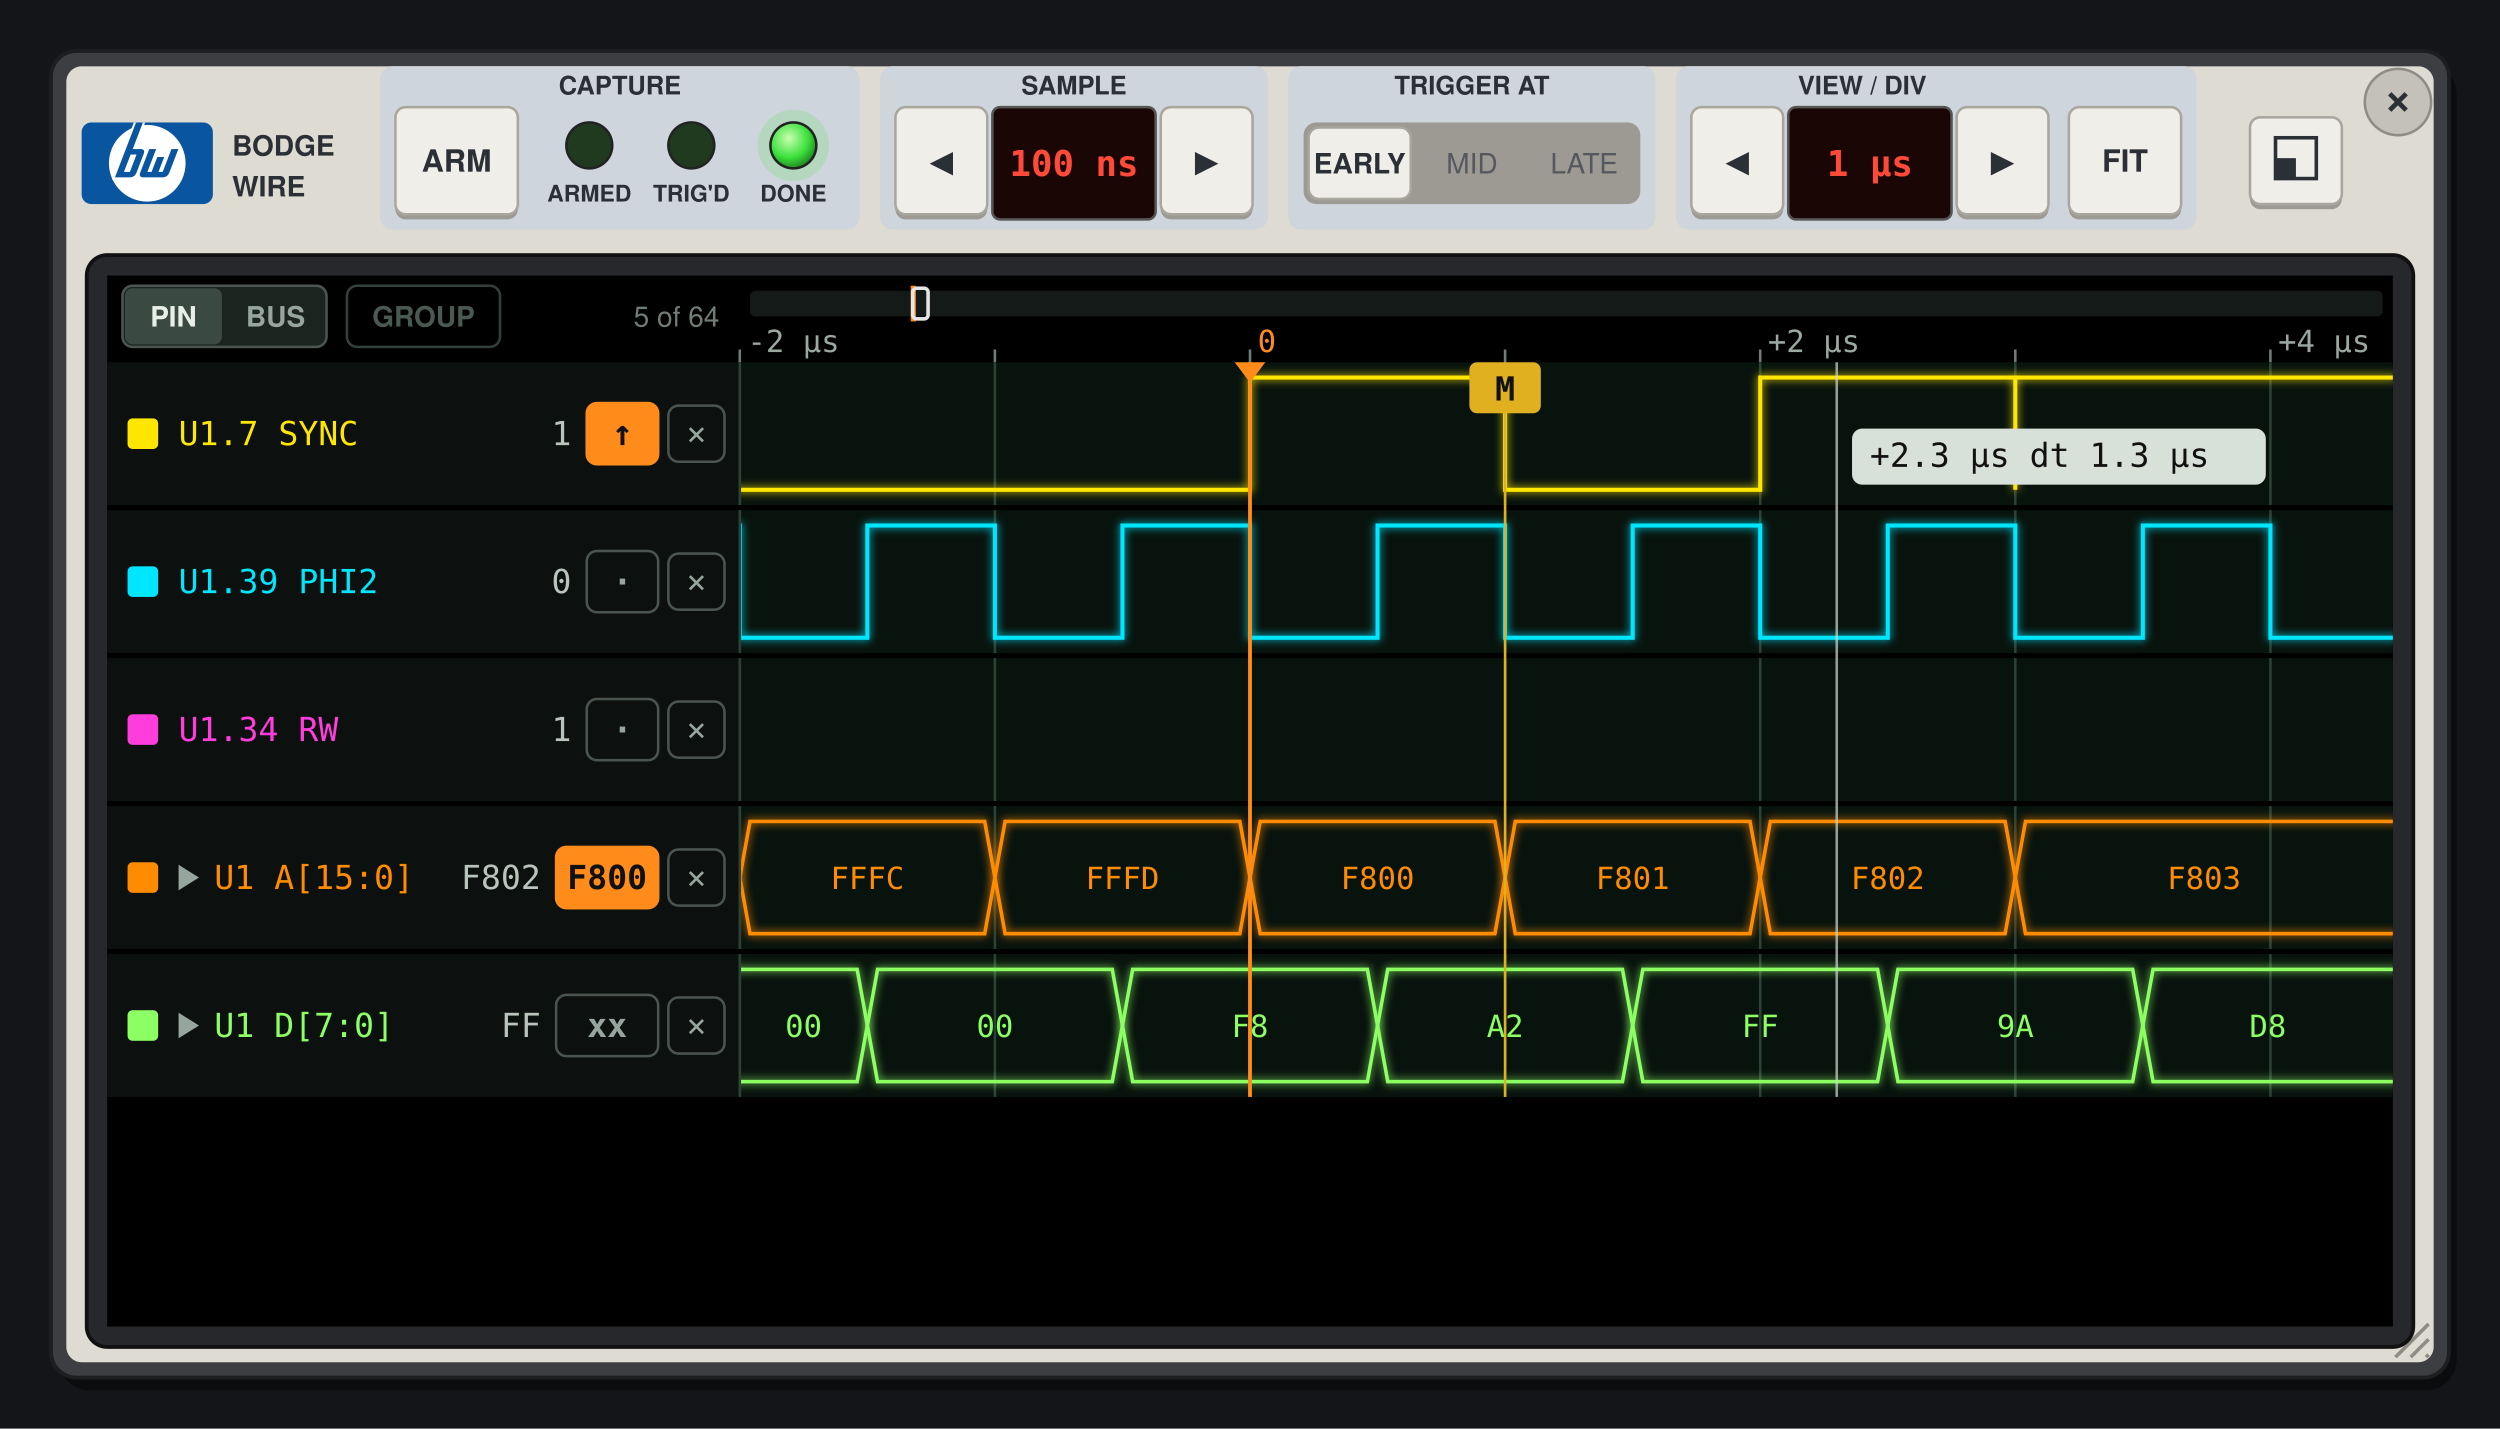
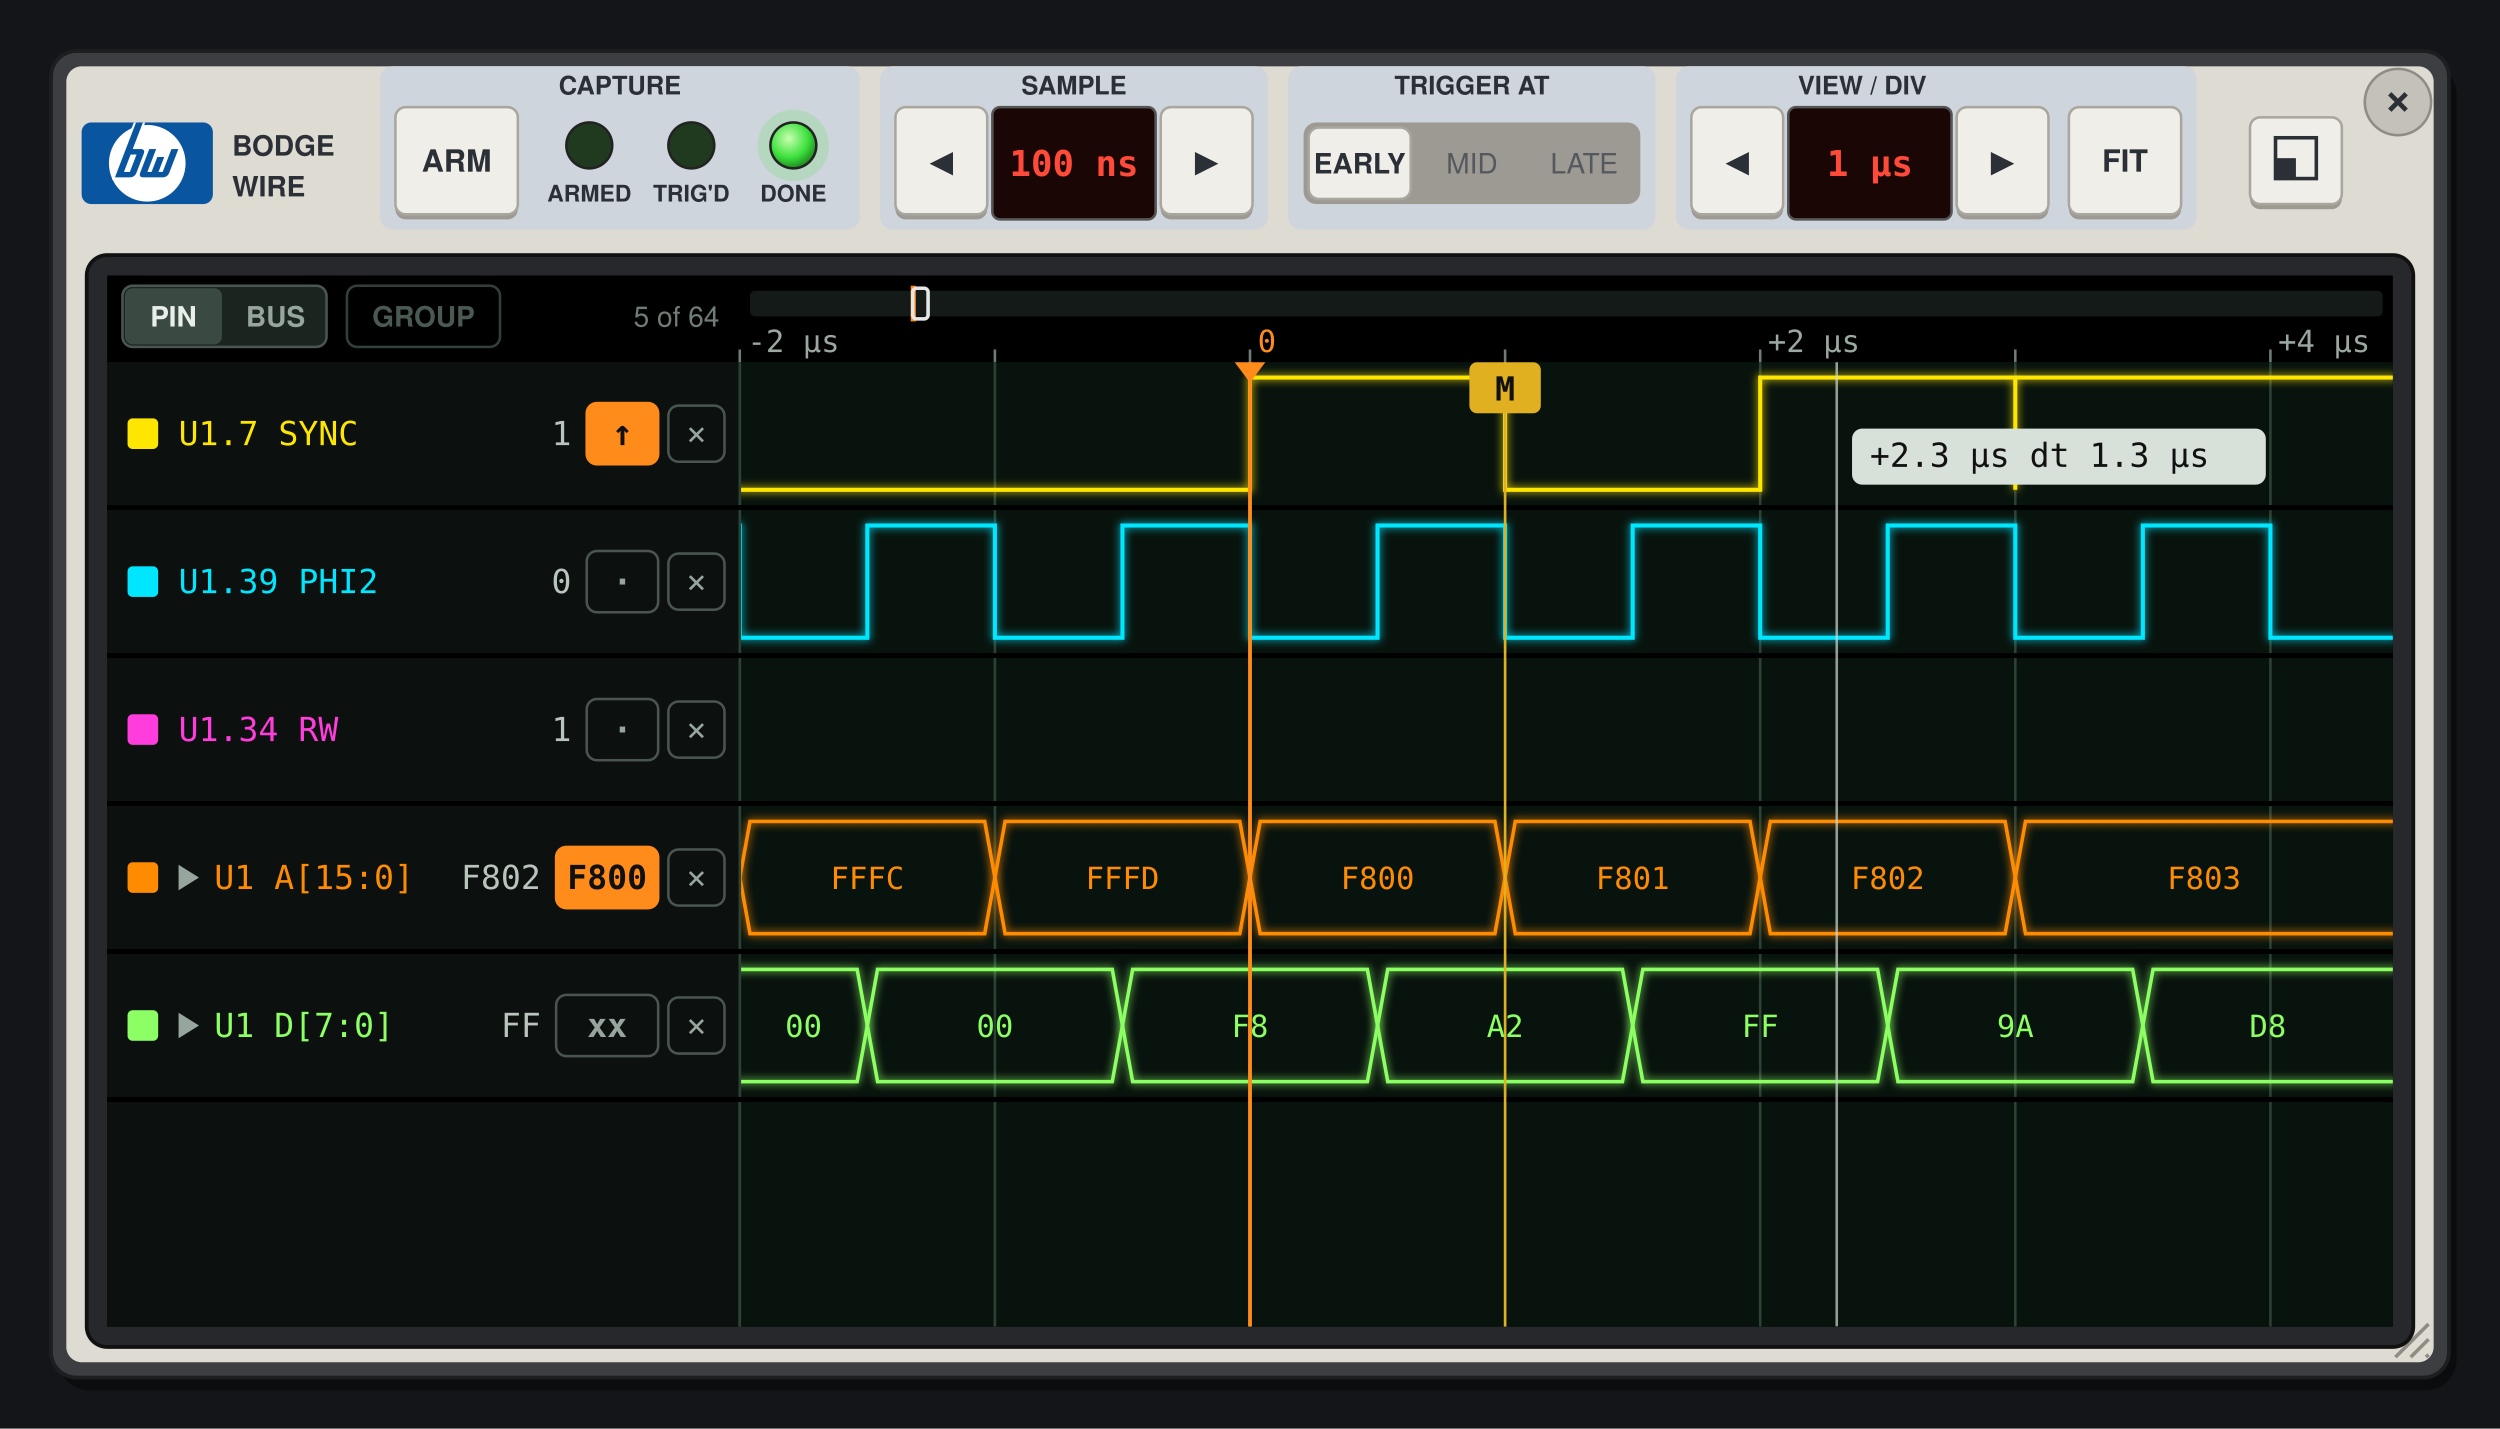
<svg xmlns="http://www.w3.org/2000/svg" width="980" height="560" viewBox="0 0 980 560">
  <defs>
    <filter id="glow" x="-5%" y="-30%" width="110%" height="160%">
      <feGaussianBlur stdDeviation="1.6" result="b" />
      <feMerge>
        <feMergeNode in="b" />
        <feMergeNode in="SourceGraphic" />
      </feMerge>
    </filter>
    <radialGradient id="lamp" cx="40%" cy="35%" r="70%">
      <stop offset="0%" stop-color="#c8ffb0" />
      <stop offset="60%" stop-color="#3ce03c" />
      <stop offset="100%" stop-color="#1a7a1a" />
    </radialGradient>
  </defs>
  <rect width="980" height="560" fill="#141518" />
  <rect x="23.0" y="25.0" width="940.0" height="520.0" rx="12" fill="#000" opacity="0.45" />
  <rect x="20.0" y="20.0" width="940.0" height="520.0" rx="10" fill="#3c3e42" stroke="#1d1e20" stroke-width="1.5" />
  <rect x="26.0" y="26.0" width="928.0" height="508.0" rx="6" fill="#dedbd2" />
  <circle cx="940" cy="40" r="13" fill="#c4c1b8" stroke="#8f8c84" />
  <text x="940.0" y="45.0" font-family="Menlo, monospace" font-size="16" fill="#2b2f36" text-anchor="middle" font-weight="bold">×</text>
  <line x1="951.0" y1="532.0" x2="952.0" y2="531.0" stroke="#8f8c84" stroke-width="1.4" />
  <line x1="945.0" y1="532.0" x2="952.0" y2="525.0" stroke="#8f8c84" stroke-width="1.4" />
  <line x1="939.0" y1="532.0" x2="952.0" y2="519.0" stroke="#8f8c84" stroke-width="1.4" />
  <g transform="translate(32,48) scale(0.05144695)">
    <clipPath id="clip3248">
      <rect width="1000" height="622" rx="74" />
    </clipPath>
    <g clip-path="url(#clip3248)">
      <rect width="1000" height="622" fill="#0a55a0" />
      <circle cx="500" cy="311" r="292" fill="#fff" />
      <g transform="translate(500,311) skewX(-21) scale(0.94) translate(-500,-311)">
        <path d="M282,-60 H338 V196 H402 Q442,196 442,236 V385 Q442,425 402,425 H282 Z M338,240 V381 H386 V240 Z" fill="#fff" stroke="#fff" stroke-width="36" />
        <path d="M472,196 H528 V381 H562 V260 H618 V381 H652 V196 H708 V385 Q708,425 668,425 H512 Q472,425 472,385 Z" fill="#fff" stroke="#fff" stroke-width="36" />
        <path d="M282,-60 H338 V196 H402 Q442,196 442,236 V385 Q442,425 402,425 H282 Z M338,240 V381 H386 V240 Z" fill="#0a55a0" fill-rule="evenodd" />
        <path d="M472,196 H528 V381 H562 V260 H618 V381 H652 V196 H708 V385 Q708,425 668,425 H512 Q472,425 472,385 Z" fill="#0a55a0" fill-rule="evenodd" />
      </g>
    </g>
  </g>
  <text x="91.0" y="61.0" font-family="Helvetica, Arial, sans-serif" font-size="11" fill="#2b2f36" text-anchor="start" font-weight="bold">BODGE</text>
  <text x="91.0" y="77.0" font-family="Helvetica, Arial, sans-serif" font-size="11" fill="#2b2f36" text-anchor="start" font-weight="bold">WIRE</text>
  <rect x="149.0" y="26.0" width="188.0" height="64.0" rx="5" fill="#cfd5dc" />
  <text x="243.0" y="37.0" font-family="Helvetica, Arial, sans-serif" font-size="10" fill="#2b2f36" text-anchor="middle" font-weight="bold">CAPTURE</text>
  <rect x="155.0" y="44.0" width="48.0" height="42.0" rx="4" fill="#9c9a93" />
  <rect x="155.0" y="42.0" width="48.0" height="42.0" rx="4" fill="#efeee9" stroke="#a9a69e" stroke-width="1" />
  <text x="179.0" y="67.3" font-family="Helvetica, Arial, sans-serif" font-size="12" fill="#2b2f36" text-anchor="middle" font-weight="bold">ARM</text>
  <circle cx="231.0" cy="57" r="9" fill="#1f3a1f" stroke="#222" />
  <text x="231.0" y="79.0" font-family="Helvetica, Arial, sans-serif" font-size="9" fill="#2b2f36" text-anchor="middle" font-weight="bold">ARMED</text>
  <circle cx="271.0" cy="57" r="9" fill="#1f3a1f" stroke="#222" />
  <text x="271.0" y="79.0" font-family="Helvetica, Arial, sans-serif" font-size="9" fill="#2b2f36" text-anchor="middle" font-weight="bold">TRIG'D</text>
  <circle cx="311.0" cy="57" r="14" fill="#3ce03c" opacity="0.18" />
  <circle cx="311.0" cy="57" r="9" fill="url(#lamp)" stroke="#222" />
  <text x="311.0" y="79.0" font-family="Helvetica, Arial, sans-serif" font-size="9" fill="#2b2f36" text-anchor="middle" font-weight="bold">DONE</text>
  <rect x="345.0" y="26.0" width="152.0" height="64.0" rx="5" fill="#cfd5dc" />
  <text x="421.0" y="37.0" font-family="Helvetica, Arial, sans-serif" font-size="10" fill="#2b2f36" text-anchor="middle" font-weight="bold">SAMPLE</text>
  <rect x="351.0" y="44.0" width="36.0" height="42.0" rx="4" fill="#9c9a93" />
  <rect x="351.0" y="42.0" width="36.0" height="42.0" rx="4" fill="#efeee9" stroke="#a9a69e" stroke-width="1" />
  <text x="369.0" y="67.3" font-family="Helvetica, Arial, sans-serif" font-size="12" fill="#2b2f36" text-anchor="middle" font-weight="bold">◀</text>
  <rect x="389.0" y="42.0" width="64.0" height="44.0" rx="3" fill="#1a0705" stroke="#555" stroke-width="1" />
  <text x="421.0" y="69.0" font-family="Menlo, monospace" font-size="14" fill="#ff4a3a" text-anchor="middle" font-weight="bold">100 ns</text>
  <rect x="455.0" y="44.0" width="36.0" height="42.0" rx="4" fill="#9c9a93" />
  <rect x="455.0" y="42.0" width="36.0" height="42.0" rx="4" fill="#efeee9" stroke="#a9a69e" stroke-width="1" />
  <text x="473.0" y="67.3" font-family="Helvetica, Arial, sans-serif" font-size="12" fill="#2b2f36" text-anchor="middle" font-weight="bold">▶</text>
  <rect x="505.0" y="26.0" width="144.0" height="64.0" rx="5" fill="#cfd5dc" />
  <text x="577.0" y="37.0" font-family="Helvetica, Arial, sans-serif" font-size="10" fill="#2b2f36" text-anchor="middle" font-weight="bold">TRIGGER AT</text>
  <rect x="511.0" y="48.0" width="132.0" height="32.0" rx="5" fill="#9c9a93" />
  <rect x="513.0" y="50.0" width="40.0" height="28.0" rx="4" fill="#efeee9" stroke="#a9a69e" stroke-width="1" />
  <text x="533.0" y="68.0" font-family="Helvetica, Arial, sans-serif" font-size="11" fill="#2b2f36" text-anchor="middle" font-weight="bold">EARLY</text>
  <text x="577.0" y="68.0" font-family="Helvetica, Arial, sans-serif" font-size="11" fill="#55585e" text-anchor="middle" font-weight="normal">MID</text>
  <text x="621.0" y="68.0" font-family="Helvetica, Arial, sans-serif" font-size="11" fill="#55585e" text-anchor="middle" font-weight="normal">LATE</text>
  <rect x="657.0" y="26.0" width="204.0" height="64.0" rx="5" fill="#cfd5dc" />
  <text x="730.0" y="37.0" font-family="Helvetica, Arial, sans-serif" font-size="10" fill="#2b2f36" text-anchor="middle" font-weight="bold">VIEW / DIV</text>
  <rect x="663.0" y="44.0" width="36.0" height="42.0" rx="4" fill="#9c9a93" />
  <rect x="663.0" y="42.0" width="36.0" height="42.0" rx="4" fill="#efeee9" stroke="#a9a69e" stroke-width="1" />
  <text x="681.0" y="67.3" font-family="Helvetica, Arial, sans-serif" font-size="12" fill="#2b2f36" text-anchor="middle" font-weight="bold">◀</text>
  <rect x="701.0" y="42.0" width="64.0" height="44.0" rx="3" fill="#1a0705" stroke="#555" stroke-width="1" />
  <text x="733.0" y="69.0" font-family="Menlo, monospace" font-size="14" fill="#ff4a3a" text-anchor="middle" font-weight="bold">1 µs</text>
  <rect x="767.0" y="44.0" width="36.0" height="42.0" rx="4" fill="#9c9a93" />
  <rect x="767.0" y="42.0" width="36.0" height="42.0" rx="4" fill="#efeee9" stroke="#a9a69e" stroke-width="1" />
  <text x="785.0" y="67.3" font-family="Helvetica, Arial, sans-serif" font-size="12" fill="#2b2f36" text-anchor="middle" font-weight="bold">▶</text>
  <rect x="811.0" y="44.0" width="44.0" height="42.0" rx="4" fill="#9c9a93" />
  <rect x="811.0" y="42.0" width="44.0" height="42.0" rx="4" fill="#efeee9" stroke="#a9a69e" stroke-width="1" />
  <text x="833.0" y="67.3" font-family="Helvetica, Arial, sans-serif" font-size="12" fill="#2b2f36" text-anchor="middle" font-weight="bold">FIT</text>
  <rect x="882.0" y="48.0" width="36.0" height="34.0" rx="4" fill="#9c9a93" />
  <rect x="882.0" y="46.0" width="36.0" height="34.0" rx="4" fill="#efeee9" stroke="#a9a69e" stroke-width="1" />
  <text x="900.0" y="67.3" font-family="Helvetica, Arial, sans-serif" font-size="12" fill="#2b2f36" text-anchor="middle" font-weight="bold" />
  <rect x="892.0" y="54.0" width="16.0" height="16.0" rx="0" fill="none" stroke="#2b2f36" stroke-width="1.4" />
  <rect x="892.0" y="62.0" width="8.0" height="8.0" rx="0" fill="#2b2f36" />
  <rect x="34.0" y="100.0" width="912.0" height="428.0" rx="8" fill="#26282b" stroke="#111" stroke-width="1.5" />
  <rect x="42.0" y="108.0" width="896.0" height="412.0" rx="0" fill="#000000" />
  <clipPath id="lanes">
    <rect x="290" y="108" width="648" height="412" />
  </clipPath>
  <rect x="48.0" y="112.0" width="80.0" height="24.0" rx="4" fill="#1c2420" stroke="#4a5550" stroke-width="1" />
  <rect x="49.0" y="113.0" width="38.0" height="22.0" rx="3" fill="#3a4a42" />
  <text x="68.0" y="128.0" font-family="Helvetica, Arial, sans-serif" font-size="11" fill="#e8efe9" text-anchor="middle" font-weight="bold">PIN</text>
  <text x="108.0" y="128.0" font-family="Helvetica, Arial, sans-serif" font-size="11" fill="#96a59e" text-anchor="middle" font-weight="bold">BUS</text>
  <rect x="136.0" y="112.0" width="60.0" height="24.0" rx="4" fill="none" stroke="#33403a" stroke-width="1" />
  <text x="166.0" y="128.0" font-family="Helvetica, Arial, sans-serif" font-size="11" fill="#4a5a52" text-anchor="middle" font-weight="bold">GROUP</text>
  <text x="282.0" y="128.0" font-family="Helvetica, Arial, sans-serif" font-size="11" fill="#6f7d75" text-anchor="end" font-weight="normal">5 of 64</text>
  <rect x="294.0" y="114.0" width="640.0" height="10.0" rx="2" fill="#141a17" />
  <line x1="358.0" y1="112.0" x2="358.0" y2="126.0" stroke="#ff8c1a" stroke-width="2" />
  <rect x="357.8" y="113.0" width="6.0" height="12.0" rx="1.5" fill="none" stroke="#e6e6e6" stroke-width="1.4" />
  <line x1="290.0" y1="137.0" x2="290.0" y2="142.0" stroke="#6f7d75" stroke-width="1" />
  <text x="293.0" y="138.0" font-family="Menlo, monospace" font-size="12" fill="#9aa8a0" text-anchor="start" font-weight="normal">-2 µs</text>
  <line x1="390.0" y1="137.0" x2="390.0" y2="142.0" stroke="#6f7d75" stroke-width="1" />
  <line x1="490.0" y1="137.0" x2="490.0" y2="142.0" stroke="#6f7d75" stroke-width="1" />
  <text x="493.0" y="138.0" font-family="Menlo, monospace" font-size="12" fill="#ff8c1a" text-anchor="start" font-weight="normal">0</text>
  <line x1="590.0" y1="137.0" x2="590.0" y2="142.0" stroke="#6f7d75" stroke-width="1" />
  <line x1="690.0" y1="137.0" x2="690.0" y2="142.0" stroke="#6f7d75" stroke-width="1" />
  <text x="693.0" y="138.0" font-family="Menlo, monospace" font-size="12" fill="#9aa8a0" text-anchor="start" font-weight="normal">+2 µs</text>
  <line x1="790.0" y1="137.0" x2="790.0" y2="142.0" stroke="#6f7d75" stroke-width="1" />
  <line x1="890.0" y1="137.0" x2="890.0" y2="142.0" stroke="#6f7d75" stroke-width="1" />
  <text x="893.0" y="138.0" font-family="Menlo, monospace" font-size="12" fill="#9aa8a0" text-anchor="start" font-weight="normal">+4 µs</text>
+   <rect x="290.0" y="142.0" width="648.0" height="378.0" rx="0" fill="#08130d" />
+   <rect x="42.0" y="142.0" width="248.0" height="378.0" rx="0" fill="#0c100e" />
+   <line x1="290.0" y1="142.0" x2="290.0" y2="520.0" stroke="#2b4234" stroke-width="1" />
+   <line x1="290.0" y1="142.0" x2="290.0" y2="520.0" stroke="#2b4234" stroke-width="1" />
+   <line x1="390.0" y1="142.0" x2="390.0" y2="520.0" stroke="#2b4234" stroke-width="1" />
+   <line x1="490.0" y1="142.0" x2="490.0" y2="520.0" stroke="#2b4234" stroke-width="1" />
+   <line x1="590.0" y1="142.0" x2="590.0" y2="520.0" stroke="#2b4234" stroke-width="1" />
+   <line x1="690.0" y1="142.0" x2="690.0" y2="520.0" stroke="#2b4234" stroke-width="1" />
+   <line x1="790.0" y1="142.0" x2="790.0" y2="520.0" stroke="#2b4234" stroke-width="1" />
+   <line x1="890.0" y1="142.0" x2="890.0" y2="520.0" stroke="#2b4234" stroke-width="1" />
  <rect x="290.0" y="142.0" width="648.0" height="56.0" rx="0" fill="#08130d" />
  <line x1="290.0" y1="142.0" x2="290.0" y2="198.0" stroke="#2b4234" stroke-width="1" />
  <line x1="390.0" y1="142.0" x2="390.0" y2="198.0" stroke="#2b4234" stroke-width="1" />
  <line x1="490.0" y1="142.0" x2="490.0" y2="198.0" stroke="#2b4234" stroke-width="1" />
  <line x1="590.0" y1="142.0" x2="590.0" y2="198.0" stroke="#2b4234" stroke-width="1" />
  <line x1="690.0" y1="142.0" x2="690.0" y2="198.0" stroke="#2b4234" stroke-width="1" />
  <line x1="790.0" y1="142.0" x2="790.0" y2="198.0" stroke="#2b4234" stroke-width="1" />
  <line x1="890.0" y1="142.0" x2="890.0" y2="198.0" stroke="#2b4234" stroke-width="1" />
  <g clip-path="url(#lanes)">
    <polyline points="288.0,192.0 490.0,192.0 490.0,192.0 490.0,148.0 590.0,148.0 590.0,148.0 590.0,192.0 690.0,192.0 690.0,192.0 690.0,148.0 790.0,148.0 790.0,148.0 790.0,192.0 790.0,192.0 790.0,192.0 790.0,148.0 940.0,148.0" stroke="#ffe600" stroke-width="1.6" fill="none" filter="url(#glow)" />
  </g>
  <rect x="42.0" y="142.0" width="248.0" height="56.0" rx="0" fill="#0c100e" />
  <line x1="290.0" y1="142.0" x2="290.0" y2="198.0" stroke="#2b4234" stroke-width="1" />
  <rect x="50.0" y="164.0" width="12.0" height="12.0" rx="2" fill="#ffe600" />
  <text x="70.0" y="174.5" font-family="Menlo, monospace" font-size="13" fill="#ffe600" text-anchor="start" font-weight="normal">U1.7 SYNC</text>
  <text x="224.0" y="174.5" font-family="Menlo, monospace" font-size="13" fill="#b8c4bc" text-anchor="end" font-weight="normal">1</text>
  <rect x="230.0" y="158.0" width="28.0" height="24.0" rx="4" fill="#ff8c1a" stroke="#ff8c1a" stroke-width="1" />
  <text x="244.0" y="174.5" font-family="Menlo, monospace" font-size="14" fill="#111" text-anchor="middle" font-weight="bold">↑</text>
  <rect x="262.0" y="159.0" width="22.0" height="22.0" rx="4" fill="none" stroke="#4a5550" stroke-width="1" />
  <text x="273.0" y="174.5" font-family="Menlo, monospace" font-size="13" fill="#96a59e" text-anchor="middle" font-weight="normal">×</text>
+   <rect x="42.0" y="198.0" width="896.0" height="2.0" rx="0" fill="#000000" />
  <rect x="290.0" y="200.0" width="648.0" height="56.0" rx="0" fill="#08130d" />
  <line x1="290.0" y1="200.0" x2="290.0" y2="256.0" stroke="#2b4234" stroke-width="1" />
  <line x1="390.0" y1="200.0" x2="390.0" y2="256.0" stroke="#2b4234" stroke-width="1" />
  <line x1="490.0" y1="200.0" x2="490.0" y2="256.0" stroke="#2b4234" stroke-width="1" />
  <line x1="590.0" y1="200.0" x2="590.0" y2="256.0" stroke="#2b4234" stroke-width="1" />
  <line x1="690.0" y1="200.0" x2="690.0" y2="256.0" stroke="#2b4234" stroke-width="1" />
  <line x1="790.0" y1="200.0" x2="790.0" y2="256.0" stroke="#2b4234" stroke-width="1" />
  <line x1="890.0" y1="200.0" x2="890.0" y2="256.0" stroke="#2b4234" stroke-width="1" />
  <g clip-path="url(#lanes)">
    <polyline points="288.0,206.0 290.0,206.0 290.0,206.0 290.0,250.0 340.0,250.0 340.0,250.0 340.0,206.0 390.0,206.0 390.0,206.0 390.0,250.0 440.0,250.0 440.0,250.0 440.0,206.0 490.0,206.0 490.0,206.0 490.0,250.0 540.0,250.0 540.0,250.0 540.0,206.0 590.0,206.0 590.0,206.0 590.0,250.0 640.0,250.0 640.0,250.0 640.0,206.0 690.0,206.0 690.0,206.0 690.0,250.0 740.0,250.0 740.0,250.0 740.0,206.0 790.0,206.0 790.0,206.0 790.0,250.0 840.0,250.0 840.0,250.0 840.0,206.0 890.0,206.0 890.0,206.0 890.0,250.0 940.0,250.0" stroke="#00e6ff" stroke-width="1.6" fill="none" filter="url(#glow)" />
  </g>
  <rect x="42.0" y="200.0" width="248.0" height="56.0" rx="0" fill="#0c100e" />
  <line x1="290.0" y1="200.0" x2="290.0" y2="256.0" stroke="#2b4234" stroke-width="1" />
  <rect x="50.0" y="222.0" width="12.0" height="12.0" rx="2" fill="#00e6ff" />
  <text x="70.0" y="232.5" font-family="Menlo, monospace" font-size="13" fill="#00e6ff" text-anchor="start" font-weight="normal">U1.39 PHI2</text>
  <text x="224.0" y="232.5" font-family="Menlo, monospace" font-size="13" fill="#b8c4bc" text-anchor="end" font-weight="normal">0</text>
  <rect x="230.0" y="216.0" width="28.0" height="24.0" rx="4" fill="none" stroke="#4a5550" stroke-width="1" />
  <text x="244.0" y="232.5" font-family="Menlo, monospace" font-size="13" fill="#96a59e" text-anchor="middle" font-weight="bold">·</text>
  <rect x="262.0" y="217.0" width="22.0" height="22.0" rx="4" fill="none" stroke="#4a5550" stroke-width="1" />
  <text x="273.0" y="232.5" font-family="Menlo, monospace" font-size="13" fill="#96a59e" text-anchor="middle" font-weight="normal">×</text>
+   <rect x="42.0" y="256.0" width="896.0" height="2.0" rx="0" fill="#000000" />
  <rect x="290.0" y="258.0" width="648.0" height="56.0" rx="0" fill="#08130d" />
  <line x1="290.0" y1="258.0" x2="290.0" y2="314.0" stroke="#2b4234" stroke-width="1" />
  <line x1="390.0" y1="258.0" x2="390.0" y2="314.0" stroke="#2b4234" stroke-width="1" />
  <line x1="490.0" y1="258.0" x2="490.0" y2="314.0" stroke="#2b4234" stroke-width="1" />
  <line x1="590.0" y1="258.0" x2="590.0" y2="314.0" stroke="#2b4234" stroke-width="1" />
  <line x1="690.0" y1="258.0" x2="690.0" y2="314.0" stroke="#2b4234" stroke-width="1" />
  <line x1="790.0" y1="258.0" x2="790.0" y2="314.0" stroke="#2b4234" stroke-width="1" />
  <line x1="890.0" y1="258.0" x2="890.0" y2="314.0" stroke="#2b4234" stroke-width="1" />
  <g clip-path="url(#lanes)">
    <polyline points="288.0,264.0 940.0,264.0" stroke="#ff3cdc" stroke-width="1.6" fill="none" filter="url(#glow)" />
  </g>
  <rect x="42.0" y="258.0" width="248.0" height="56.0" rx="0" fill="#0c100e" />
  <line x1="290.0" y1="258.0" x2="290.0" y2="314.0" stroke="#2b4234" stroke-width="1" />
  <rect x="50.0" y="280.0" width="12.0" height="12.0" rx="2" fill="#ff3cdc" />
  <text x="70.0" y="290.5" font-family="Menlo, monospace" font-size="13" fill="#ff3cdc" text-anchor="start" font-weight="normal">U1.34 RW</text>
  <text x="224.0" y="290.5" font-family="Menlo, monospace" font-size="13" fill="#b8c4bc" text-anchor="end" font-weight="normal">1</text>
  <rect x="230.0" y="274.0" width="28.0" height="24.0" rx="4" fill="none" stroke="#4a5550" stroke-width="1" />
  <text x="244.0" y="290.5" font-family="Menlo, monospace" font-size="13" fill="#96a59e" text-anchor="middle" font-weight="bold">·</text>
  <rect x="262.0" y="275.0" width="22.0" height="22.0" rx="4" fill="none" stroke="#4a5550" stroke-width="1" />
  <text x="273.0" y="290.5" font-family="Menlo, monospace" font-size="13" fill="#96a59e" text-anchor="middle" font-weight="normal">×</text>
+   <rect x="42.0" y="314.0" width="896.0" height="2.0" rx="0" fill="#000000" />
  <rect x="290.0" y="316.0" width="648.0" height="56.0" rx="0" fill="#08130d" />
  <line x1="290.0" y1="316.0" x2="290.0" y2="372.0" stroke="#2b4234" stroke-width="1" />
  <line x1="390.0" y1="316.0" x2="390.0" y2="372.0" stroke="#2b4234" stroke-width="1" />
  <line x1="490.0" y1="316.0" x2="490.0" y2="372.0" stroke="#2b4234" stroke-width="1" />
  <line x1="590.0" y1="316.0" x2="590.0" y2="372.0" stroke="#2b4234" stroke-width="1" />
  <line x1="690.0" y1="316.0" x2="690.0" y2="372.0" stroke="#2b4234" stroke-width="1" />
  <line x1="790.0" y1="316.0" x2="790.0" y2="372.0" stroke="#2b4234" stroke-width="1" />
  <line x1="890.0" y1="316.0" x2="890.0" y2="372.0" stroke="#2b4234" stroke-width="1" />
  <g clip-path="url(#lanes)">
    <polygon points="190.0,344.0 194.0,322.0 286.0,322.0 290.0,344.0 286.0,366.0 194.0,366.0" stroke="#ff8c00" stroke-width="1.4" fill="none" filter="url(#glow)" />
    <polygon points="290.0,344.0 294.0,322.0 386.0,322.0 390.0,344.0 386.0,366.0 294.0,366.0" stroke="#ff8c00" stroke-width="1.4" fill="none" filter="url(#glow)" />
    <text x="340.0" y="348.5" font-family="Menlo, monospace" font-size="12" fill="#ff8c00" text-anchor="middle" font-weight="normal">FFFC</text>
    <polygon points="390.0,344.0 394.0,322.0 486.0,322.0 490.0,344.0 486.0,366.0 394.0,366.0" stroke="#ff8c00" stroke-width="1.4" fill="none" filter="url(#glow)" />
    <text x="440.0" y="348.5" font-family="Menlo, monospace" font-size="12" fill="#ff8c00" text-anchor="middle" font-weight="normal">FFFD</text>
    <polygon points="490.0,344.0 494.0,322.0 586.0,322.0 590.0,344.0 586.0,366.0 494.0,366.0" stroke="#ff8c00" stroke-width="1.4" fill="none" filter="url(#glow)" />
    <text x="540.0" y="348.5" font-family="Menlo, monospace" font-size="12" fill="#ff8c00" text-anchor="middle" font-weight="normal">F800</text>
    <polygon points="590.0,344.0 594.0,322.0 686.0,322.0 690.0,344.0 686.0,366.0 594.0,366.0" stroke="#ff8c00" stroke-width="1.4" fill="none" filter="url(#glow)" />
    <text x="640.0" y="348.5" font-family="Menlo, monospace" font-size="12" fill="#ff8c00" text-anchor="middle" font-weight="normal">F801</text>
    <polygon points="690.0,344.0 694.0,322.0 786.0,322.0 790.0,344.0 786.0,366.0 694.0,366.0" stroke="#ff8c00" stroke-width="1.4" fill="none" filter="url(#glow)" />
    <text x="740.0" y="348.5" font-family="Menlo, monospace" font-size="12" fill="#ff8c00" text-anchor="middle" font-weight="normal">F802</text>
    <polygon points="790.0,344.0 794.0,322.0 986.0,322.0 990.0,344.0 986.0,366.0 794.0,366.0" stroke="#ff8c00" stroke-width="1.4" fill="none" filter="url(#glow)" />
    <text x="864.0" y="348.5" font-family="Menlo, monospace" font-size="12" fill="#ff8c00" text-anchor="middle" font-weight="normal">F803</text>
  </g>
  <rect x="42.0" y="316.0" width="248.0" height="56.0" rx="0" fill="#0c100e" />
  <line x1="290.0" y1="316.0" x2="290.0" y2="372.0" stroke="#2b4234" stroke-width="1" />
  <rect x="50.0" y="338.0" width="12.0" height="12.0" rx="2" fill="#ff8c00" />
  <path d="M70,339.0 l8,5 l-8,5 Z" fill="#96a59e" />
  <text x="84.0" y="348.5" font-family="Menlo, monospace" font-size="13" fill="#ff8c00" text-anchor="start" font-weight="normal">U1 A[15:0]</text>
  <text x="212.0" y="348.5" font-family="Menlo, monospace" font-size="13" fill="#b8c4bc" text-anchor="end" font-weight="normal">F802</text>
  <rect x="218.0" y="332.0" width="40.0" height="24.0" rx="4" fill="#ff8c1a" stroke="#ff8c1a" stroke-width="1" />
  <text x="238.0" y="348.5" font-family="Menlo, monospace" font-size="13" fill="#111" text-anchor="middle" font-weight="bold">F800</text>
  <rect x="262.0" y="333.0" width="22.0" height="22.0" rx="4" fill="none" stroke="#4a5550" stroke-width="1" />
  <text x="273.0" y="348.5" font-family="Menlo, monospace" font-size="13" fill="#96a59e" text-anchor="middle" font-weight="normal">×</text>
+   <rect x="42.0" y="372.0" width="896.0" height="2.0" rx="0" fill="#000000" />
  <rect x="290.0" y="374.0" width="648.0" height="56.0" rx="0" fill="#08130d" />
  <line x1="290.0" y1="374.0" x2="290.0" y2="430.0" stroke="#2b4234" stroke-width="1" />
  <line x1="390.0" y1="374.0" x2="390.0" y2="430.0" stroke="#2b4234" stroke-width="1" />
  <line x1="490.0" y1="374.0" x2="490.0" y2="430.0" stroke="#2b4234" stroke-width="1" />
  <line x1="590.0" y1="374.0" x2="590.0" y2="430.0" stroke="#2b4234" stroke-width="1" />
  <line x1="690.0" y1="374.0" x2="690.0" y2="430.0" stroke="#2b4234" stroke-width="1" />
  <line x1="790.0" y1="374.0" x2="790.0" y2="430.0" stroke="#2b4234" stroke-width="1" />
  <line x1="890.0" y1="374.0" x2="890.0" y2="430.0" stroke="#2b4234" stroke-width="1" />
  <g clip-path="url(#lanes)">
    <polygon points="240.0,402.0 244.0,380.0 336.0,380.0 340.0,402.0 336.0,424.0 244.0,424.0" stroke="#8cff64" stroke-width="1.4" fill="none" filter="url(#glow)" />
    <text x="315.0" y="406.5" font-family="Menlo, monospace" font-size="12" fill="#8cff64" text-anchor="middle" font-weight="normal">00</text>
    <polygon points="340.0,402.0 344.0,380.0 436.0,380.0 440.0,402.0 436.0,424.0 344.0,424.0" stroke="#8cff64" stroke-width="1.4" fill="none" filter="url(#glow)" />
    <text x="390.0" y="406.5" font-family="Menlo, monospace" font-size="12" fill="#8cff64" text-anchor="middle" font-weight="normal">00</text>
    <polygon points="440.0,402.0 444.0,380.0 536.0,380.0 540.0,402.0 536.0,424.0 444.0,424.0" stroke="#8cff64" stroke-width="1.4" fill="none" filter="url(#glow)" />
    <text x="490.0" y="406.5" font-family="Menlo, monospace" font-size="12" fill="#8cff64" text-anchor="middle" font-weight="normal">F8</text>
    <polygon points="540.0,402.0 544.0,380.0 636.0,380.0 640.0,402.0 636.0,424.0 544.0,424.0" stroke="#8cff64" stroke-width="1.4" fill="none" filter="url(#glow)" />
    <text x="590.0" y="406.5" font-family="Menlo, monospace" font-size="12" fill="#8cff64" text-anchor="middle" font-weight="normal">A2</text>
    <polygon points="640.0,402.0 644.0,380.0 736.0,380.0 740.0,402.0 736.0,424.0 644.0,424.0" stroke="#8cff64" stroke-width="1.4" fill="none" filter="url(#glow)" />
    <text x="690.0" y="406.5" font-family="Menlo, monospace" font-size="12" fill="#8cff64" text-anchor="middle" font-weight="normal">FF</text>
    <polygon points="740.0,402.0 744.0,380.0 836.0,380.0 840.0,402.0 836.0,424.0 744.0,424.0" stroke="#8cff64" stroke-width="1.4" fill="none" filter="url(#glow)" />
    <text x="790.0" y="406.5" font-family="Menlo, monospace" font-size="12" fill="#8cff64" text-anchor="middle" font-weight="normal">9A</text>
    <polygon points="840.0,402.0 844.0,380.0 1036.0,380.0 1040.0,402.0 1036.0,424.0 844.0,424.0" stroke="#8cff64" stroke-width="1.4" fill="none" filter="url(#glow)" />
    <text x="889.0" y="406.5" font-family="Menlo, monospace" font-size="12" fill="#8cff64" text-anchor="middle" font-weight="normal">D8</text>
  </g>
  <rect x="42.0" y="374.0" width="248.0" height="56.0" rx="0" fill="#0c100e" />
  <line x1="290.0" y1="374.0" x2="290.0" y2="430.0" stroke="#2b4234" stroke-width="1" />
  <rect x="50.0" y="396.0" width="12.0" height="12.0" rx="2" fill="#8cff64" />
  <path d="M70,397.0 l8,5 l-8,5 Z" fill="#96a59e" />
  <text x="84.0" y="406.5" font-family="Menlo, monospace" font-size="13" fill="#8cff64" text-anchor="start" font-weight="normal">U1 D[7:0]</text>
  <text x="212.0" y="406.5" font-family="Menlo, monospace" font-size="13" fill="#b8c4bc" text-anchor="end" font-weight="normal">FF</text>
  <rect x="218.0" y="390.0" width="40.0" height="24.0" rx="4" fill="none" stroke="#4a5550" stroke-width="1" />
  <text x="238.0" y="406.5" font-family="Menlo, monospace" font-size="13" fill="#96a59e" text-anchor="middle" font-weight="bold">xx</text>
  <rect x="262.0" y="391.0" width="22.0" height="22.0" rx="4" fill="none" stroke="#4a5550" stroke-width="1" />
  <text x="273.0" y="406.5" font-family="Menlo, monospace" font-size="13" fill="#96a59e" text-anchor="middle" font-weight="normal">×</text>
-   <g clip-path="url(#lanes)">
-     <line x1="490.0" y1="142.0" x2="490.0" y2="430.0" stroke="#ff8c1a" stroke-width="1.5" />
+   <rect x="42.0" y="430.0" width="896.0" height="2.0" rx="0" fill="#000000" />
+   <g clip-path="url(#lanes)">
+     <line x1="490.0" y1="142.0" x2="490.0" y2="520.0" stroke="#ff8c1a" stroke-width="1.5" />
    <path d="M484.0,142 h12 l-6,8 Z" fill="#ff8c1a" />
-     <line x1="590.0" y1="142.0" x2="590.0" y2="430.0" stroke="#e0b020" stroke-width="1" />
+     <line x1="590.0" y1="142.0" x2="590.0" y2="520.0" stroke="#e0b020" stroke-width="1" />
    <rect x="576.0" y="142.0" width="28.0" height="20.0" rx="3" fill="#e0b020" />
    <text x="590.0" y="157.0" font-family="Menlo, monospace" font-size="13" fill="#111" text-anchor="middle" font-weight="bold">M</text>
-     <line x1="720.0" y1="142.0" x2="720.0" y2="430.0" stroke="#cfd8d2" stroke-width="1" opacity="0.7" />
+     <line x1="720.0" y1="142.0" x2="720.0" y2="520.0" stroke="#cfd8d2" stroke-width="1" opacity="0.7" />
    <rect x="726.0" y="168.0" width="162.2" height="22.0" rx="4" fill="#d8e0da" />
    <text x="733.0" y="183.0" font-family="Menlo, monospace" font-size="13" fill="#111" text-anchor="start" font-weight="normal">+2.3 µs   dt 1.3 µs</text>
  </g>
</svg>
